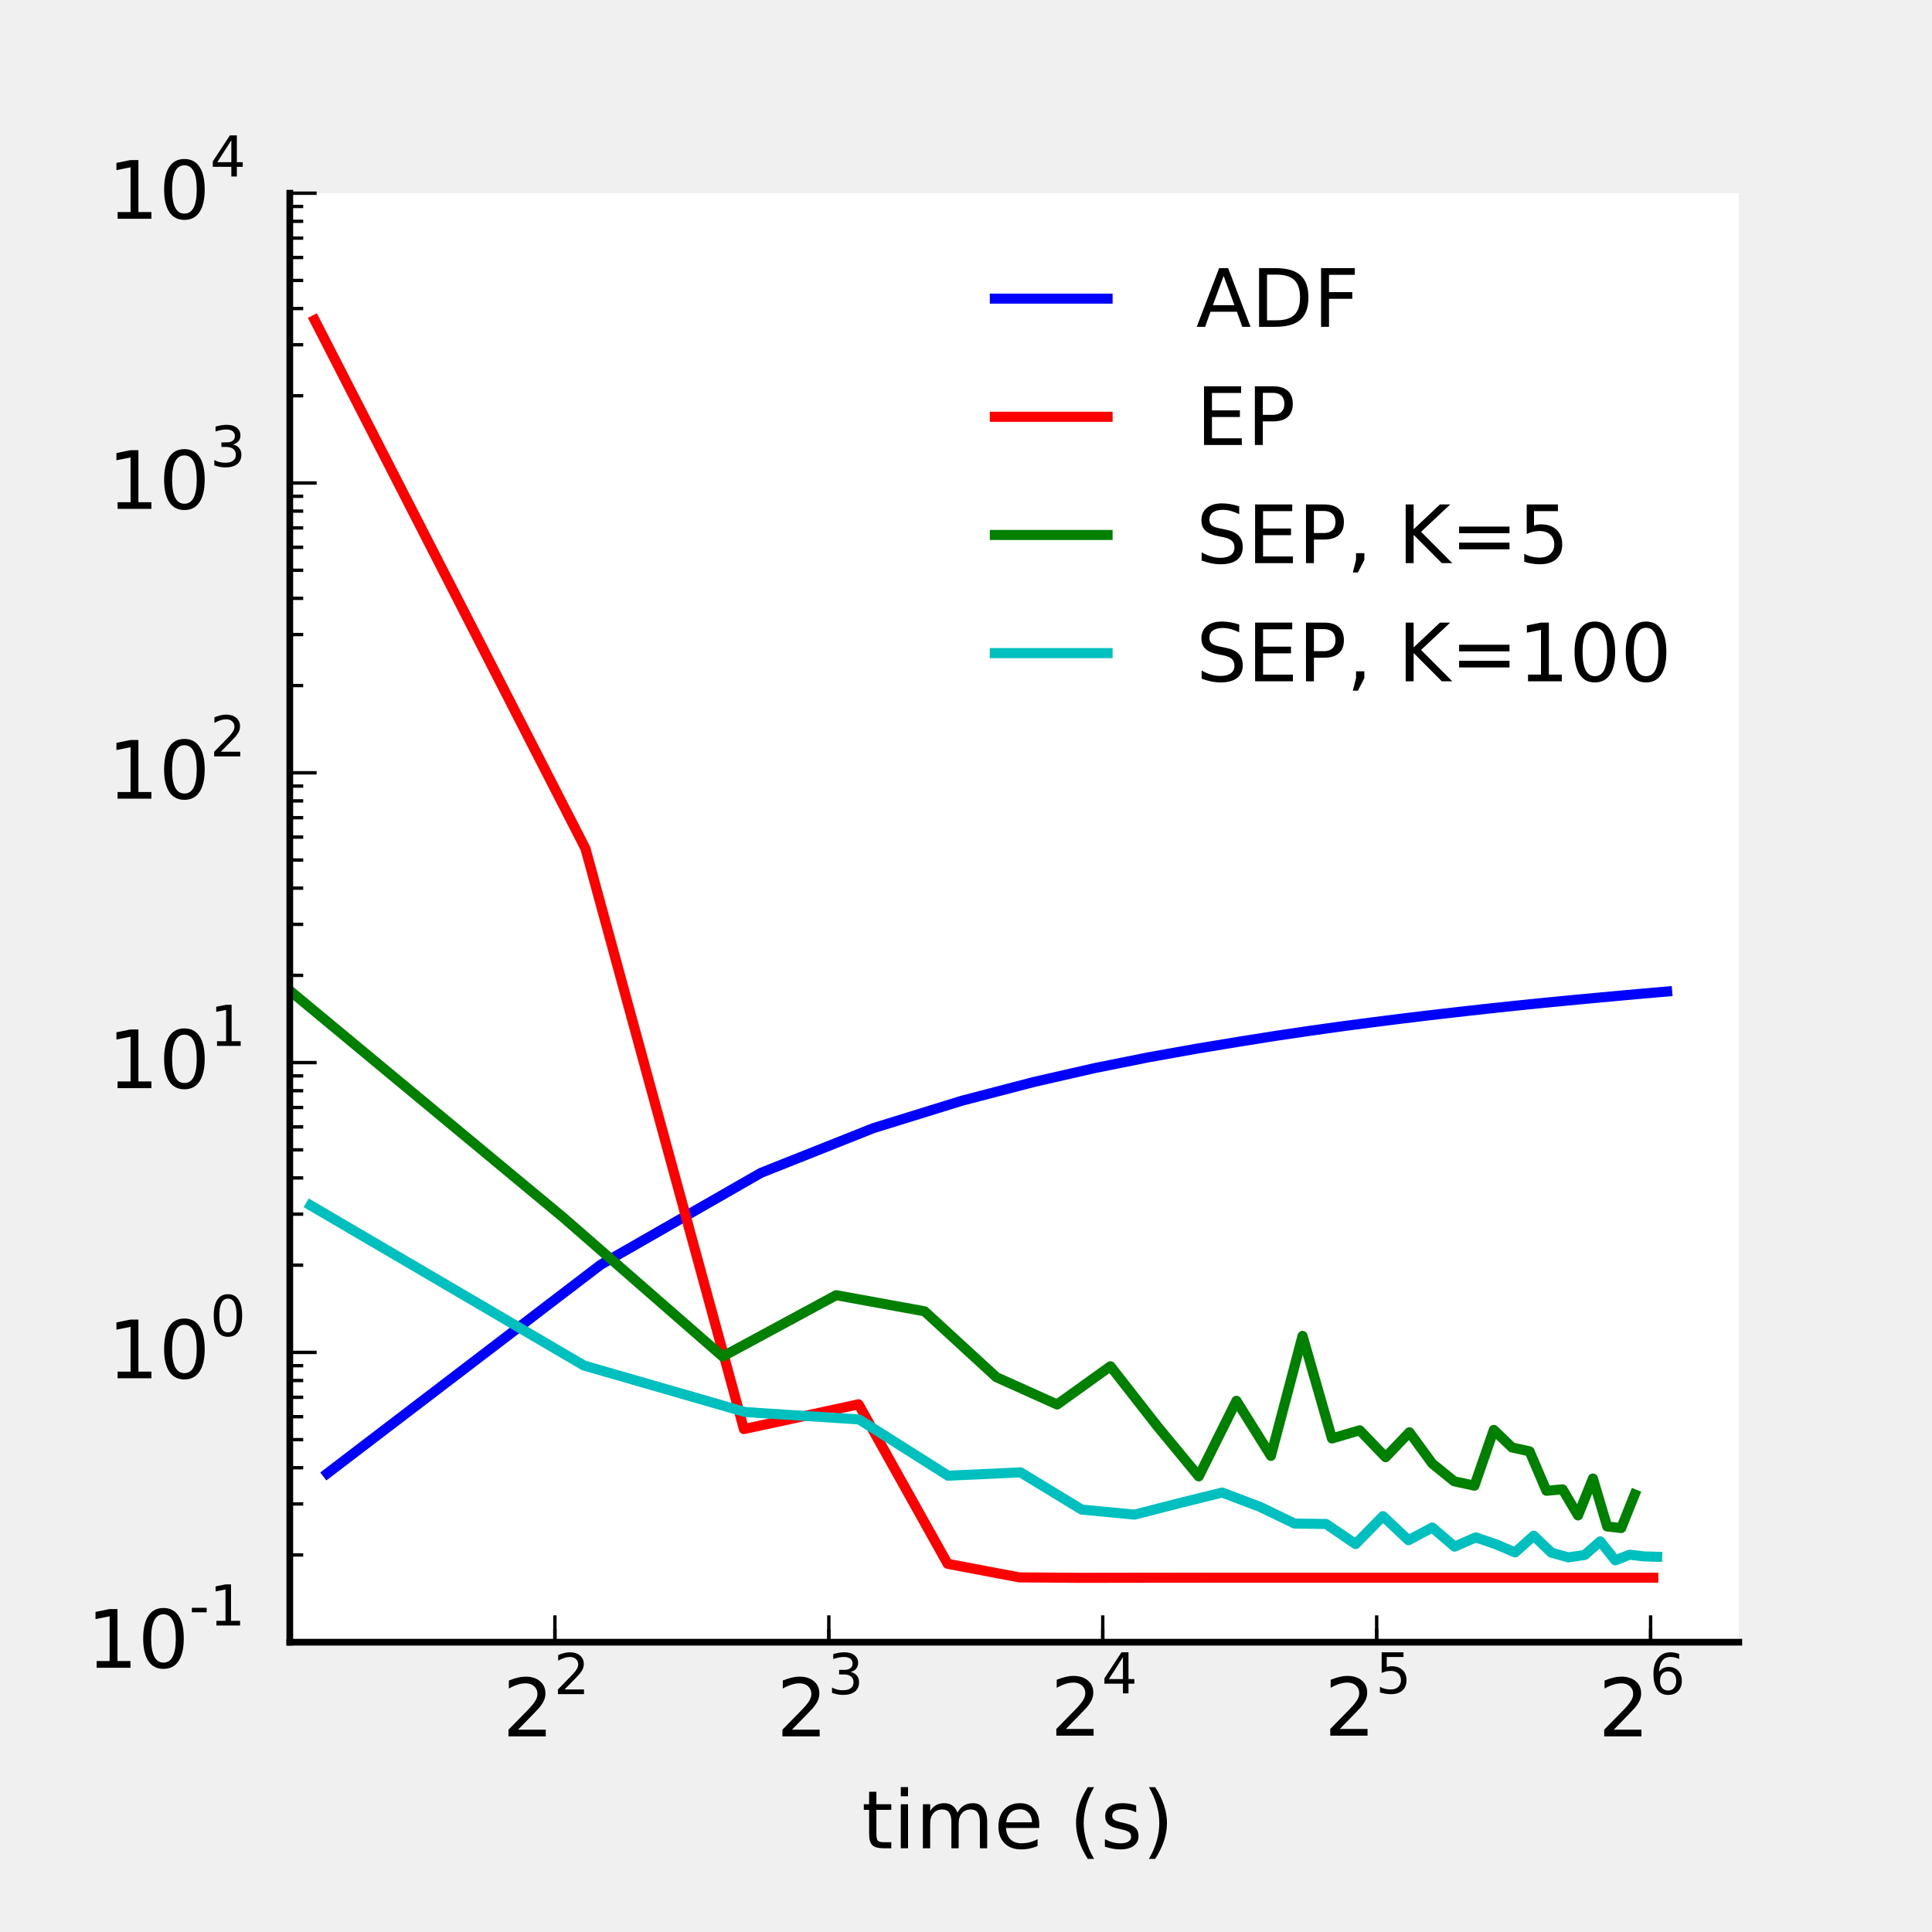
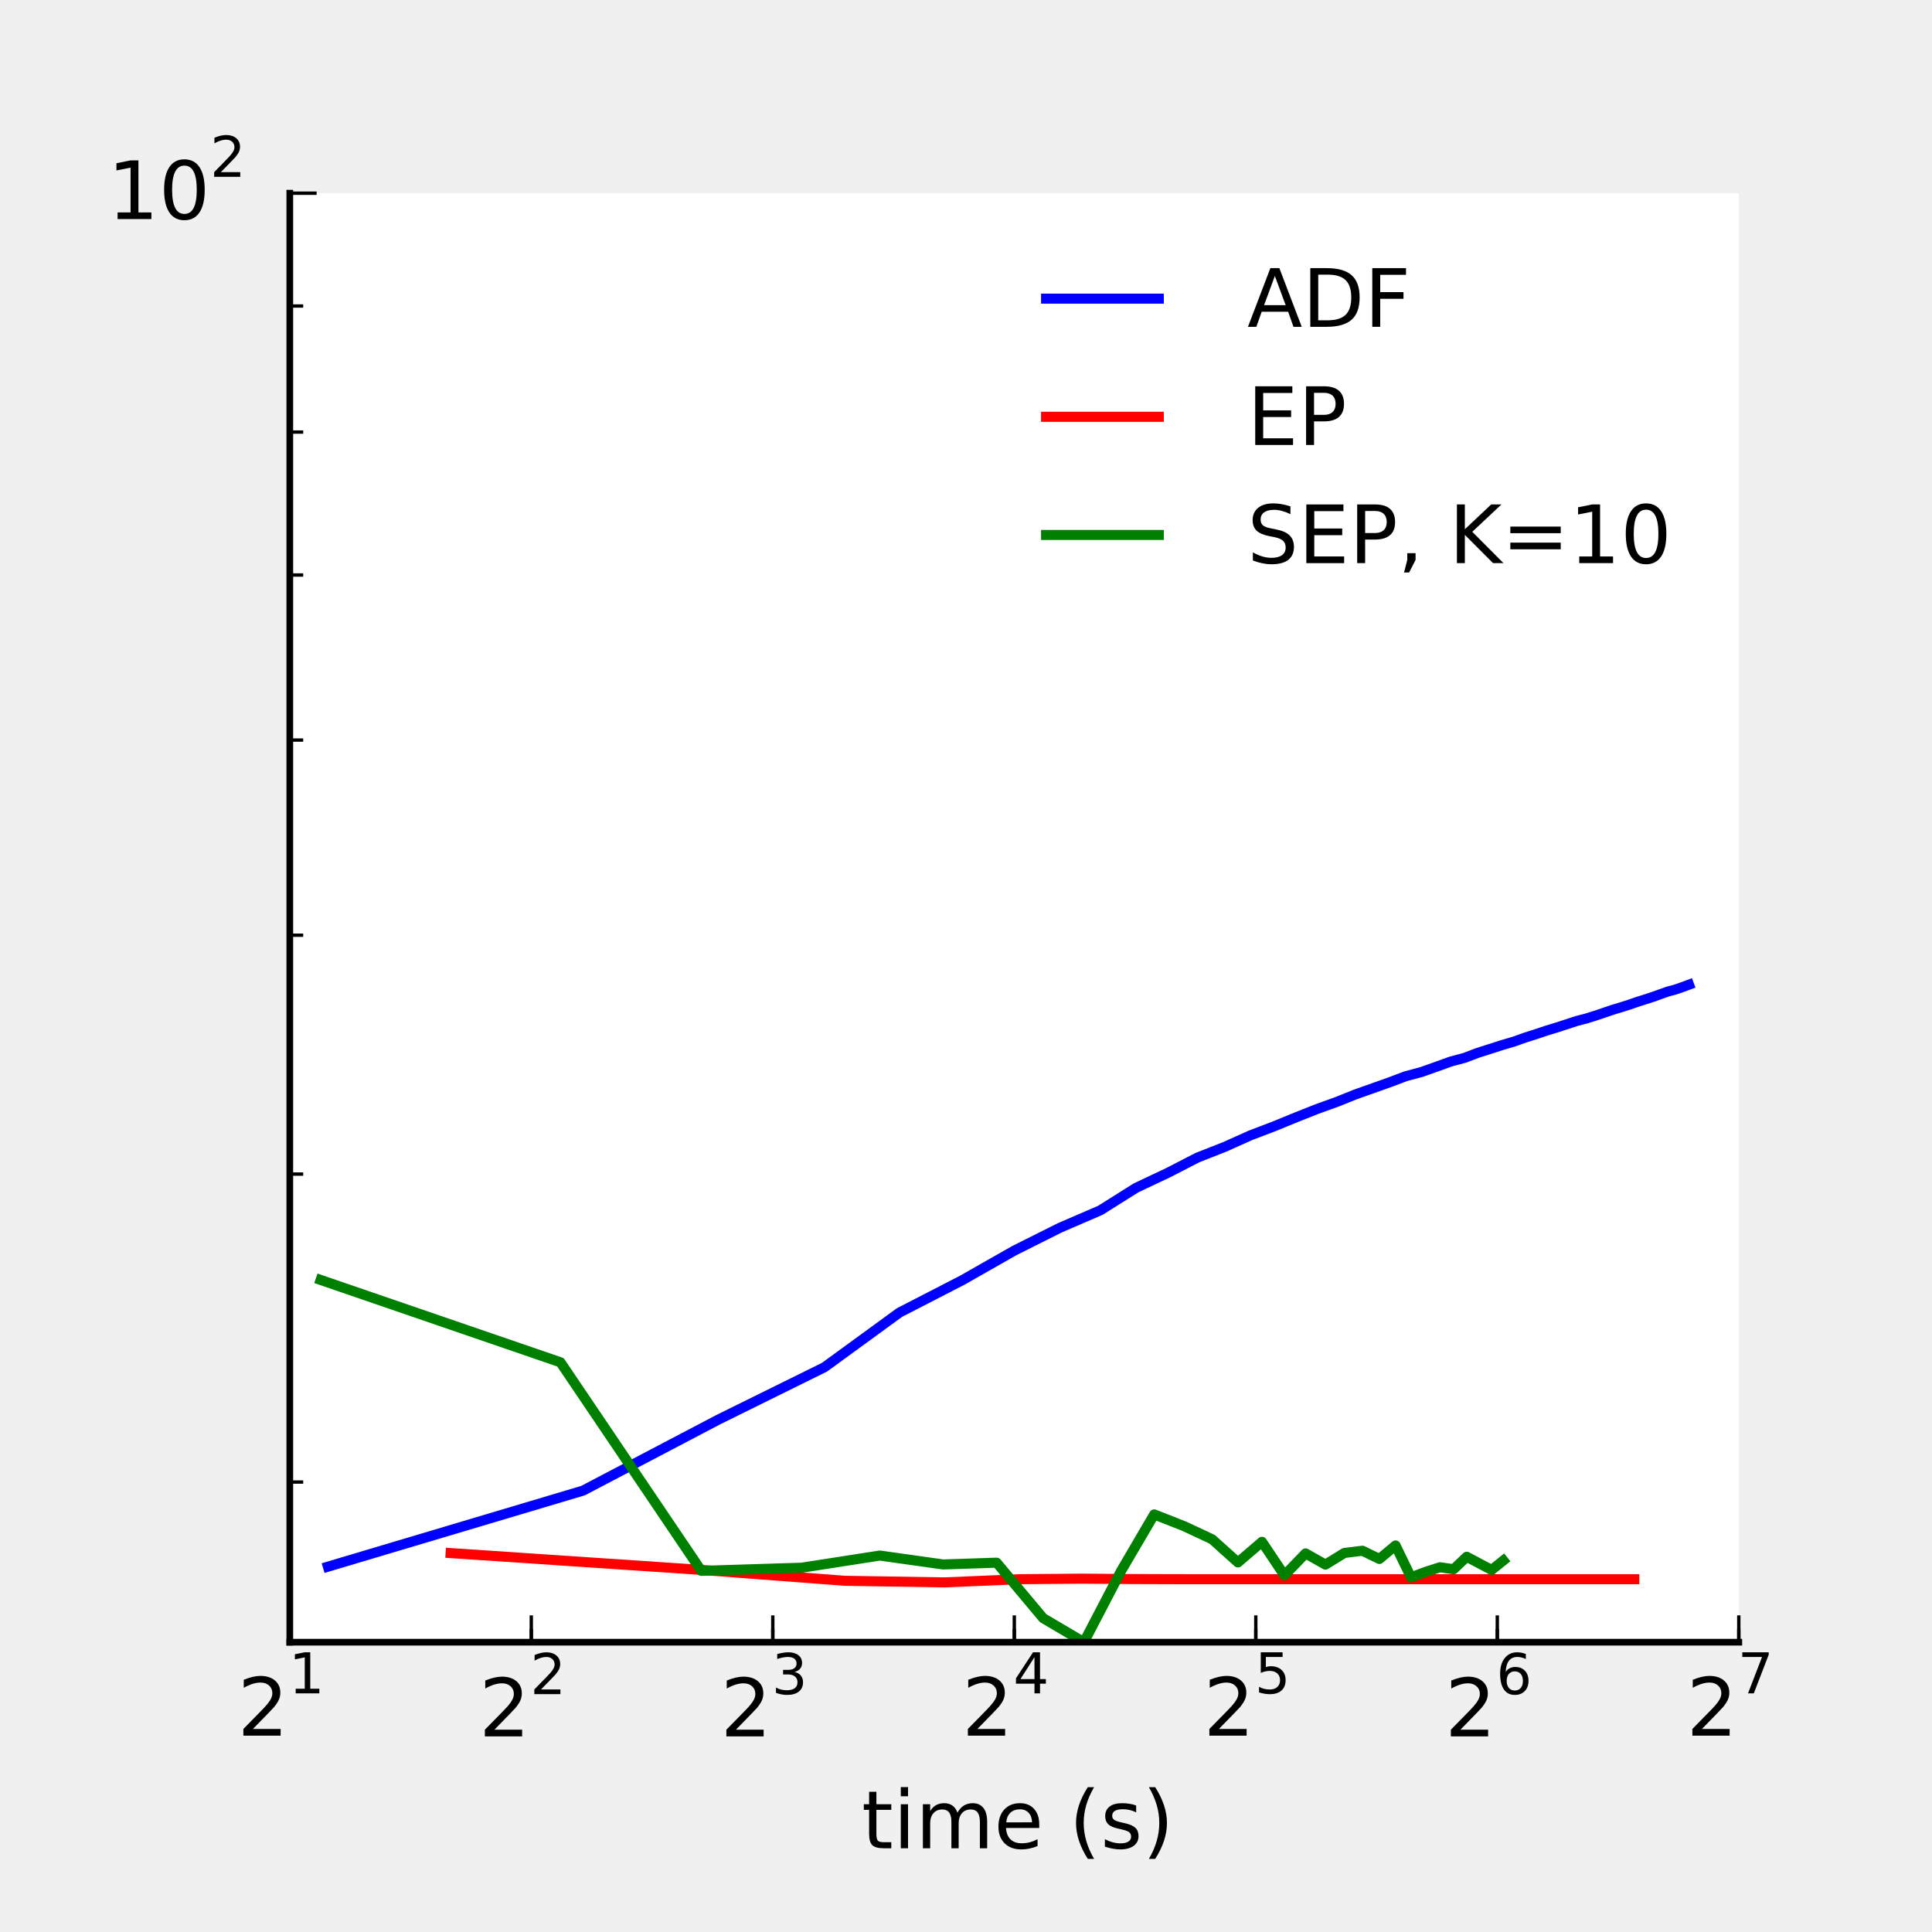
<svg xmlns="http://www.w3.org/2000/svg" xmlns:xlink="http://www.w3.org/1999/xlink" height="288pt" version="1.1" viewBox="0 0 288 288" width="288pt">
  <defs>
    <style type="text/css">
*{stroke-linecap:butt;stroke-linejoin:round;}
  </style>
  </defs>
  <g id="figure_1">
    <g id="axes_1">
      <g id="patch_1">
        <path d=" M43.2 244.8 L259.2 244.8 L259.2 28.8 L43.2 28.8 z " style="fill:#ffffff;" />
      </g>
      <g id="line2d_1">
-         <path clip-path="url(#pa78772dfc1)" d=" M48.793 219.638 L89.541 188.532 L113.437 174.835 L130.167 168.18 L143.402 164.078 L154.134 161.284 L163.193 159.217 L171.177 157.615 L178.363 156.329 L184.729 155.277 L190.311 154.391 L195.463 153.632 L200.19 152.974 L204.577 152.398 L208.603 151.887 L212.358 151.433 L215.893 151.023 L219.156 150.651 L222.247 150.312 L225.183 149.999 L227.979 149.711 L230.653 149.443 L233.23 149.193 L235.684 148.959 L238.036 148.74 L240.277 148.532 L242.435 148.336 L244.531 148.149 L246.558 147.971 L248.519 147.801" style="fill:none;stroke:#0000ff;stroke-linecap:square;stroke-width:1.5;" />
+         <path clip-path="url(#pa78772dfc1)" d=" M48.882 233.54 L86.916 222.203 L107.086 211.62 L122.91 203.806 L134.083 195.661 L143.441 190.84 L151.175 186.44 L157.997 183.022 L164.036 180.416 L169.352 177.071 L174.153 174.803 L178.503 172.562 L182.573 170.961 L186.445 169.226 L189.966 167.886 L193.24 166.545 L196.329 165.319 L199.254 164.266 L202.06 163.142 L204.675 162.215 L207.159 161.333 L209.534 160.435 L211.926 159.793 L214.186 158.992 L216.287 158.234 L218.308 157.698 L220.241 156.964 L222.134 156.36 L223.937 155.781 L225.654 155.276 L227.312 154.687 L228.944 154.167 L230.519 153.638 L232.034 153.177 L233.519 152.696 L235.019 152.201 L236.441 151.834 L237.838 151.398 L239.183 150.942 L240.464 150.509 L241.714 150.134 L242.933 149.744 L244.127 149.329 L245.291 148.964 L246.43 148.593 L247.544 148.193 L248.634 147.805 L249.701 147.52 L250.753 147.16 L251.776 146.781" style="fill:none;stroke:#0000ff;stroke-linecap:square;stroke-width:1.5;" />
      </g>
      <g id="line2d_2">
-         <path clip-path="url(#pa78772dfc1)" d=" M46.908 47.707 L87.274 126.494 L110.894 213.032 L127.983 209.336 L141.267 233.116 L151.954 235.137 L160.992 235.205 L168.778 235.193 L175.661 235.185 L181.836 235.182 L187.444 235.18 L192.607 235.18 L197.29 235.179 L201.642 235.179 L205.659 235.179 L209.448 235.179 L213.026 235.179 L216.388 235.179 L219.561 235.179 L222.583 235.179 L225.452 235.179 L228.178 235.179 L230.806 235.179 L233.316 235.179 L235.715 235.179 L238.026 235.179 L240.25 235.179 L242.385 235.179 L244.456 235.179 L246.45 235.179" style="fill:none;stroke:#ff0000;stroke-linecap:square;stroke-width:1.5;" />
+         <path clip-path="url(#pa78772dfc1)" d=" M67.181 231.518 L104.729 234.035 L125.933 235.645 L140.785 235.885 L152.012 235.41 L161.226 235.329 L168.964 235.387 L175.677 235.408 L181.724 235.412 L187.077 235.413 L191.93 235.413 L196.387 235.412 L200.443 235.411 L204.206 235.411 L207.774 235.411 L211.16 235.411 L214.259 235.411 L217.258 235.411 L220.023 235.411 L222.714 235.411 L225.286 235.411 L227.678 235.411 L229.957 235.411 L232.159 235.411 L234.255 235.411 L236.269 235.411 L238.187 235.411 L240.087 235.411 L241.878 235.411 L243.618 235.411" style="fill:none;stroke:#ff0000;stroke-linecap:square;stroke-width:1.5;" />
      </g>
      <g id="line2d_3">
-         <path clip-path="url(#pa78772dfc1)" d=" M43.2 147.67 L83.929 181.46 L107.723 202.213 L124.648 193.072 L137.827 195.476 L148.521 205.289 L157.582 209.364 L165.533 203.665 L172.502 212.58 L178.698 220.083 L184.315 208.816 L189.449 217.028 L194.169 199.139 L198.552 214.431 L202.689 213.212 L206.548 217.222 L210.101 213.509 L213.516 218.183 L216.773 220.813 L219.793 221.464 L222.676 213.153 L225.392 215.77 L228.009 216.35 L230.523 222.226 L232.931 222.016 L235.233 225.905 L237.453 220.397 L239.579 227.543 L241.676 227.781 L243.68 222.773" style="fill:none;stroke:#008000;stroke-linecap:square;stroke-width:1.5;" />
-       </g>
-       <g id="line2d_4">
-         <path clip-path="url(#pa78772dfc1)" d=" M46.294 179.681 L87.039 203.552 L111.097 210.495 L128.073 211.594 L141.327 219.981 L152.124 219.481 L161.239 225.026 L169.106 225.784 L176.02 224.013 L182.186 222.49 L187.858 224.639 L192.984 227.115 L197.676 227.174 L202.071 230.172 L206.157 226.009 L209.959 229.599 L213.499 227.704 L216.84 230.553 L219.997 229.172 L223 230.203 L225.853 231.415 L228.63 228.924 L231.258 231.446 L233.777 232.152 L236.233 231.798 L238.544 229.767 L240.795 232.599 L242.922 231.756 L245.033 232.006 L247.034 232.064" style="fill:none;stroke:#00bfbf;stroke-linecap:square;stroke-width:1.5;" />
+         <path clip-path="url(#pa78772dfc1)" d=" M47.797 190.8 L83.544 203.074 L104.543 234.164 L119.497 233.696 L131.164 231.885 L140.59 233.212 L148.567 232.945 L155.499 241.215 L161.577 244.8 L167.093 234.219 L172.056 225.752 L176.539 227.516 L180.688 229.457 L184.536 232.908 L188.12 229.839 L191.465 234.832 L194.619 231.564 L197.583 233.232 L200.411 231.496 L203.097 231.166 L205.622 232.391 L208.034 230.378 L210.336 235.129 L212.555 234.302 L214.657 233.629 L216.688 233.921 L218.647 232.062 L220.542 233.073 L222.358 234.023 L224.103 232.624" style="fill:none;stroke:#008000;stroke-linecap:square;stroke-width:1.5;" />
      </g>
      <g id="patch_2">
        <path d=" M43.2 244.8 L259.2 244.8" style="fill:none;stroke:#000000;stroke-linecap:square;stroke-linejoin:miter;" />
      </g>
      <g id="patch_3">
        <path d=" M43.2 244.8 L43.2 28.8" style="fill:none;stroke:#000000;stroke-linecap:square;stroke-linejoin:miter;" />
      </g>
      <g id="matplotlib.axis_1">
        <g id="xtick_1">
+           <g id="line2d_4">
+             <defs>
+               <path d=" M0 0 L0 -4" id="m93b0483c22" style="stroke:#000000;stroke-width:0.5;" />
+             </defs>
+             <g>
+               <use style="stroke:#000000;stroke-width:0.5;" x="43.2" xlink:href="#m93b0483c22" y="244.8" />
+             </g>
+           </g>
+           <g id="text_1">
+             <defs>
+               <path d=" M19.188 8.297 L53.609 8.297 L53.609 0 L7.328 0 L7.328 8.297 Q12.938 14.109 22.625 23.891 Q32.328 33.688 34.812 36.531 Q39.547 41.844 41.422 45.531 Q43.312 49.219 43.312 52.781 Q43.312 58.594 39.234 62.25 Q35.156 65.922 28.609 65.922 Q23.969 65.922 18.812 64.312 Q13.672 62.703 7.812 59.422 L7.812 69.391 Q13.766 71.781 18.938 73 Q24.125 74.219 28.422 74.219 Q39.75 74.219 46.484 68.547 Q53.219 62.891 53.219 53.422 Q53.219 48.922 51.531 44.891 Q49.859 40.875 45.406 35.406 Q44.188 33.984 37.641 27.219 Q31.109 20.453 19.188 8.297" id="BitstreamVeraSans-Roman-32" />
+               <path d=" M12.406 8.297 L28.516 8.297 L28.516 63.922 L10.984 60.406 L10.984 69.391 L28.422 72.906 L38.281 72.906 L38.281 8.297 L54.391 8.297 L54.391 0 L12.406 0 z " id="BitstreamVeraSans-Roman-31" />
+             </defs>
+             <g transform="translate(35.4 258.7844)scale(0.12 -0.12)">
+               <use transform="translate(0.0 0.465625)" xlink:href="#BitstreamVeraSans-Roman-32" />
+               <use transform="translate(63.62305 52.96563)scale(0.7)" xlink:href="#BitstreamVeraSans-Roman-31" />
+             </g>
+           </g>
+         </g>
+         <g id="xtick_2">
          <g id="line2d_5">
-             <defs>
-               <path d=" M0 0 L0 -4" id="m93b0483c22" style="stroke:#000000;stroke-width:0.5;" />
-             </defs>
-             <g>
-               <use style="stroke:#000000;stroke-width:0.5;" x="82.718" xlink:href="#m93b0483c22" y="244.8" />
-             </g>
-           </g>
-           <g id="text_1">
-             <defs>
-               <path d=" M19.188 8.297 L53.609 8.297 L53.609 0 L7.328 0 L7.328 8.297 Q12.938 14.109 22.625 23.891 Q32.328 33.688 34.812 36.531 Q39.547 41.844 41.422 45.531 Q43.312 49.219 43.312 52.781 Q43.312 58.594 39.234 62.25 Q35.156 65.922 28.609 65.922 Q23.969 65.922 18.812 64.312 Q13.672 62.703 7.812 59.422 L7.812 69.391 Q13.766 71.781 18.938 73 Q24.125 74.219 28.422 74.219 Q39.75 74.219 46.484 68.547 Q53.219 62.891 53.219 53.422 Q53.219 48.922 51.531 44.891 Q49.859 40.875 45.406 35.406 Q44.188 33.984 37.641 27.219 Q31.109 20.453 19.188 8.297" id="BitstreamVeraSans-Roman-32" />
-             </defs>
-             <g transform="translate(74.91843 258.9044)scale(0.12 -0.12)">
+             <g>
+               <use style="stroke:#000000;stroke-width:0.5;" x="79.2" xlink:href="#m93b0483c22" y="244.8" />
+             </g>
+           </g>
+           <g id="text_2">
+             <g transform="translate(71.4 258.9044)scale(0.12 -0.12)">
              <use transform="translate(0.0 0.546875)" xlink:href="#BitstreamVeraSans-Roman-32" />
              <use transform="translate(63.62305 53.04688)scale(0.7)" xlink:href="#BitstreamVeraSans-Roman-32" />
            </g>
          </g>
        </g>
-         <g id="xtick_2">
+         <g id="xtick_3">
          <g id="line2d_6">
            <g>
-               <use style="stroke:#000000;stroke-width:0.5;" x="123.552" xlink:href="#m93b0483c22" y="244.8" />
-             </g>
-           </g>
-           <g id="text_2">
+               <use style="stroke:#000000;stroke-width:0.5;" x="115.2" xlink:href="#m93b0483c22" y="244.8" />
+             </g>
+           </g>
+           <g id="text_3">
            <defs>
              <path d=" M40.578 39.312 Q47.656 37.797 51.625 33 Q55.609 28.219 55.609 21.188 Q55.609 10.406 48.188 4.484 Q40.766 -1.422 27.094 -1.422 Q22.516 -1.422 17.656 -0.516 Q12.797 0.391 7.625 2.203 L7.625 11.719 Q11.719 9.328 16.594 8.109 Q21.484 6.891 26.812 6.891 Q36.078 6.891 40.938 10.547 Q45.797 14.203 45.797 21.188 Q45.797 27.641 41.281 31.266 Q36.766 34.906 28.719 34.906 L20.219 34.906 L20.219 43.016 L29.109 43.016 Q36.375 43.016 40.234 45.922 Q44.094 48.828 44.094 54.297 Q44.094 59.906 40.109 62.906 Q36.141 65.922 28.719 65.922 Q24.656 65.922 20.016 65.031 Q15.375 64.156 9.812 62.312 L9.812 71.094 Q15.438 72.656 20.344 73.438 Q25.25 74.219 29.594 74.219 Q40.828 74.219 47.359 69.109 Q53.906 64.016 53.906 55.328 Q53.906 49.266 50.438 45.094 Q46.969 40.922 40.578 39.312" id="BitstreamVeraSans-Roman-33" />
            </defs>
-             <g transform="translate(115.7524 258.9044)scale(0.12 -0.12)">
+             <g transform="translate(107.4 258.9044)scale(0.12 -0.12)">
              <use transform="translate(0.0 0.546875)" xlink:href="#BitstreamVeraSans-Roman-32" />
              <use transform="translate(63.62305 53.04688)scale(0.7)" xlink:href="#BitstreamVeraSans-Roman-33" />
            </g>
          </g>
        </g>
-         <g id="xtick_3">
+         <g id="xtick_4">
          <g id="line2d_7">
            <g>
-               <use style="stroke:#000000;stroke-width:0.5;" x="164.386" xlink:href="#m93b0483c22" y="244.8" />
-             </g>
-           </g>
-           <g id="text_3">
+               <use style="stroke:#000000;stroke-width:0.5;" x="151.2" xlink:href="#m93b0483c22" y="244.8" />
+             </g>
+           </g>
+           <g id="text_4">
            <defs>
              <path d=" M37.797 64.312 L12.891 25.391 L37.797 25.391 z  M35.203 72.906 L47.609 72.906 L47.609 25.391 L58.016 25.391 L58.016 17.188 L47.609 17.188 L47.609 0 L37.797 0 L37.797 17.188 L4.891 17.188 L4.891 26.703 z " id="BitstreamVeraSans-Roman-34" />
            </defs>
-             <g transform="translate(156.5864 258.7844)scale(0.12 -0.12)">
+             <g transform="translate(143.4 258.7844)scale(0.12 -0.12)">
              <use transform="translate(0.0 0.465625)" xlink:href="#BitstreamVeraSans-Roman-32" />
              <use transform="translate(63.62305 52.96563)scale(0.7)" xlink:href="#BitstreamVeraSans-Roman-34" />
            </g>
          </g>
        </g>
-         <g id="xtick_4">
+         <g id="xtick_5">
          <g id="line2d_8">
            <g>
-               <use style="stroke:#000000;stroke-width:0.5;" x="205.22" xlink:href="#m93b0483c22" y="244.8" />
-             </g>
-           </g>
-           <g id="text_4">
+               <use style="stroke:#000000;stroke-width:0.5;" x="187.2" xlink:href="#m93b0483c22" y="244.8" />
+             </g>
+           </g>
+           <g id="text_5">
            <defs>
              <path d=" M10.797 72.906 L49.516 72.906 L49.516 64.594 L19.828 64.594 L19.828 46.734 Q21.969 47.469 24.109 47.828 Q26.266 48.188 28.422 48.188 Q40.625 48.188 47.75 41.5 Q54.891 34.812 54.891 23.391 Q54.891 11.625 47.562 5.094 Q40.234 -1.422 26.906 -1.422 Q22.312 -1.422 17.547 -0.641 Q12.797 0.141 7.719 1.703 L7.719 11.625 Q12.109 9.234 16.797 8.062 Q21.484 6.891 26.703 6.891 Q35.156 6.891 40.078 11.328 Q45.016 15.766 45.016 23.391 Q45.016 31 40.078 35.438 Q35.156 39.891 26.703 39.891 Q22.75 39.891 18.812 39.016 Q14.891 38.141 10.797 36.281 z " id="BitstreamVeraSans-Roman-35" />
            </defs>
-             <g transform="translate(197.4204 258.7844)scale(0.12 -0.12)">
+             <g transform="translate(179.4 258.7844)scale(0.12 -0.12)">
              <use transform="translate(0.0 0.465625)" xlink:href="#BitstreamVeraSans-Roman-32" />
              <use transform="translate(63.62305 52.96563)scale(0.7)" xlink:href="#BitstreamVeraSans-Roman-35" />
            </g>
          </g>
        </g>
-         <g id="xtick_5">
+         <g id="xtick_6">
          <g id="line2d_9">
            <g>
-               <use style="stroke:#000000;stroke-width:0.5;" x="246.054" xlink:href="#m93b0483c22" y="244.8" />
-             </g>
-           </g>
-           <g id="text_5">
+               <use style="stroke:#000000;stroke-width:0.5;" x="223.2" xlink:href="#m93b0483c22" y="244.8" />
+             </g>
+           </g>
+           <g id="text_6">
            <defs>
              <path d=" M33.016 40.375 Q26.375 40.375 22.484 35.828 Q18.609 31.297 18.609 23.391 Q18.609 15.531 22.484 10.953 Q26.375 6.391 33.016 6.391 Q39.656 6.391 43.531 10.953 Q47.406 15.531 47.406 23.391 Q47.406 31.297 43.531 35.828 Q39.656 40.375 33.016 40.375 M52.594 71.297 L52.594 62.312 Q48.875 64.062 45.094 64.984 Q41.312 65.922 37.594 65.922 Q27.828 65.922 22.672 59.328 Q17.531 52.734 16.797 39.406 Q19.672 43.656 24.016 45.922 Q28.375 48.188 33.594 48.188 Q44.578 48.188 50.953 41.516 Q57.328 34.859 57.328 23.391 Q57.328 12.156 50.688 5.359 Q44.047 -1.422 33.016 -1.422 Q20.359 -1.422 13.672 8.266 Q6.984 17.969 6.984 36.375 Q6.984 53.656 15.188 63.938 Q23.391 74.219 37.203 74.219 Q40.922 74.219 44.703 73.484 Q48.484 72.75 52.594 71.297" id="BitstreamVeraSans-Roman-36" />
            </defs>
-             <g transform="translate(238.2544 258.9044)scale(0.12 -0.12)">
+             <g transform="translate(215.4 258.9044)scale(0.12 -0.12)">
              <use transform="translate(0.0 0.546875)" xlink:href="#BitstreamVeraSans-Roman-32" />
              <use transform="translate(63.62305 53.04688)scale(0.7)" xlink:href="#BitstreamVeraSans-Roman-36" />
            </g>
          </g>
        </g>
-         <g id="xtick_6">
+         <g id="xtick_7">
          <g id="line2d_10">
+             <g>
+               <use style="stroke:#000000;stroke-width:0.5;" x="259.2" xlink:href="#m93b0483c22" y="244.8" />
+             </g>
+           </g>
+           <g id="text_7">
+             <defs>
+               <path d=" M8.203 72.906 L55.078 72.906 L55.078 68.703 L28.609 0 L18.312 0 L43.219 64.594 L8.203 64.594 z " id="BitstreamVeraSans-Roman-37" />
+             </defs>
+             <g transform="translate(251.4 258.7844)scale(0.12 -0.12)">
+               <use transform="translate(0.0 0.465625)" xlink:href="#BitstreamVeraSans-Roman-32" />
+               <use transform="translate(63.62305 52.96563)scale(0.7)" xlink:href="#BitstreamVeraSans-Roman-37" />
+             </g>
+           </g>
+         </g>
+         <g id="xtick_8">
+           <g id="line2d_11">
            <defs>
              <path d=" M0 0 L0 -2" id="m177f7580d0" style="stroke:#000000;stroke-width:0.5;" />
            </defs>
            <g>
-               <use style="stroke:#000000;stroke-width:0.5;" x="82.718" xlink:href="#m177f7580d0" y="244.8" />
-             </g>
-           </g>
-         </g>
-         <g id="xtick_7">
-           <g id="line2d_11">
-             <g>
-               <use style="stroke:#000000;stroke-width:0.5;" x="123.552" xlink:href="#m177f7580d0" y="244.8" />
-             </g>
-           </g>
-         </g>
-         <g id="xtick_8">
+               <use style="stroke:#000000;stroke-width:0.5;" x="43.2" xlink:href="#m177f7580d0" y="244.8" />
+             </g>
+           </g>
+         </g>
+         <g id="xtick_9">
          <g id="line2d_12">
            <g>
-               <use style="stroke:#000000;stroke-width:0.5;" x="164.386" xlink:href="#m177f7580d0" y="244.8" />
-             </g>
-           </g>
-         </g>
-         <g id="xtick_9">
+               <use style="stroke:#000000;stroke-width:0.5;" x="79.2" xlink:href="#m177f7580d0" y="244.8" />
+             </g>
+           </g>
+         </g>
+         <g id="xtick_10">
          <g id="line2d_13">
            <g>
-               <use style="stroke:#000000;stroke-width:0.5;" x="205.22" xlink:href="#m177f7580d0" y="244.8" />
-             </g>
-           </g>
-         </g>
-         <g id="xtick_10">
+               <use style="stroke:#000000;stroke-width:0.5;" x="115.2" xlink:href="#m177f7580d0" y="244.8" />
+             </g>
+           </g>
+         </g>
+         <g id="xtick_11">
          <g id="line2d_14">
            <g>
-               <use style="stroke:#000000;stroke-width:0.5;" x="246.054" xlink:href="#m177f7580d0" y="244.8" />
-             </g>
-           </g>
-         </g>
-         <g id="text_6">
+               <use style="stroke:#000000;stroke-width:0.5;" x="151.2" xlink:href="#m177f7580d0" y="244.8" />
+             </g>
+           </g>
+         </g>
+         <g id="xtick_12">
+           <g id="line2d_15">
+             <g>
+               <use style="stroke:#000000;stroke-width:0.5;" x="187.2" xlink:href="#m177f7580d0" y="244.8" />
+             </g>
+           </g>
+         </g>
+         <g id="xtick_13">
+           <g id="line2d_16">
+             <g>
+               <use style="stroke:#000000;stroke-width:0.5;" x="223.2" xlink:href="#m177f7580d0" y="244.8" />
+             </g>
+           </g>
+         </g>
+         <g id="xtick_14">
+           <g id="line2d_17">
+             <g>
+               <use style="stroke:#000000;stroke-width:0.5;" x="259.2" xlink:href="#m177f7580d0" y="244.8" />
+             </g>
+           </g>
+         </g>
+         <g id="text_8">
          <defs>
            <path id="BitstreamVeraSans-Roman-20" />
            <path d=" M8.016 75.875 L15.828 75.875 Q23.141 64.359 26.781 53.312 Q30.422 42.281 30.422 31.391 Q30.422 20.453 26.781 9.375 Q23.141 -1.703 15.828 -13.188 L8.016 -13.188 Q14.5 -2 17.703 9.062 Q20.906 20.125 20.906 31.391 Q20.906 42.672 17.703 53.656 Q14.5 64.656 8.016 75.875" id="BitstreamVeraSans-Roman-29" />
            <path d=" M52 44.188 Q55.375 50.25 60.062 53.125 Q64.75 56 71.094 56 Q79.641 56 84.281 50.016 Q88.922 44.047 88.922 33.016 L88.922 0 L79.891 0 L79.891 32.719 Q79.891 40.578 77.094 44.375 Q74.312 48.188 68.609 48.188 Q61.625 48.188 57.562 43.547 Q53.516 38.922 53.516 30.906 L53.516 0 L44.484 0 L44.484 32.719 Q44.484 40.625 41.703 44.406 Q38.922 48.188 33.109 48.188 Q26.219 48.188 22.156 43.531 Q18.109 38.875 18.109 30.906 L18.109 0 L9.078 0 L9.078 54.688 L18.109 54.688 L18.109 46.188 Q21.188 51.219 25.484 53.609 Q29.781 56 35.688 56 Q41.656 56 45.828 52.969 Q50 49.953 52 44.188" id="BitstreamVeraSans-Roman-6d" />
            <path d=" M9.422 54.688 L18.406 54.688 L18.406 0 L9.422 0 z  M9.422 75.984 L18.406 75.984 L18.406 64.594 L9.422 64.594 z " id="BitstreamVeraSans-Roman-69" />
            <path d=" M31 75.875 Q24.469 64.656 21.281 53.656 Q18.109 42.672 18.109 31.391 Q18.109 20.125 21.312 9.062 Q24.516 -2 31 -13.188 L23.188 -13.188 Q15.875 -1.703 12.234 9.375 Q8.594 20.453 8.594 31.391 Q8.594 42.281 12.203 53.312 Q15.828 64.359 23.188 75.875 z " id="BitstreamVeraSans-Roman-28" />
            <path d=" M56.203 29.594 L56.203 25.203 L14.891 25.203 Q15.484 15.922 20.484 11.062 Q25.484 6.203 34.422 6.203 Q39.594 6.203 44.453 7.469 Q49.312 8.734 54.109 11.281 L54.109 2.781 Q49.266 0.734 44.188 -0.344 Q39.109 -1.422 33.891 -1.422 Q20.797 -1.422 13.156 6.188 Q5.516 13.812 5.516 26.812 Q5.516 40.234 12.766 48.109 Q20.016 56 32.328 56 Q43.359 56 49.781 48.891 Q56.203 41.797 56.203 29.594 M47.219 32.234 Q47.125 39.594 43.094 43.984 Q39.062 48.391 32.422 48.391 Q24.906 48.391 20.391 44.141 Q15.875 39.891 15.188 32.172 z " id="BitstreamVeraSans-Roman-65" />
            <path d=" M18.312 70.219 L18.312 54.688 L36.812 54.688 L36.812 47.703 L18.312 47.703 L18.312 18.016 Q18.312 11.328 20.141 9.422 Q21.969 7.516 27.594 7.516 L36.812 7.516 L36.812 0 L27.594 0 Q17.188 0 13.234 3.875 Q9.281 7.766 9.281 18.016 L9.281 47.703 L2.688 47.703 L2.688 54.688 L9.281 54.688 L9.281 70.219 z " id="BitstreamVeraSans-Roman-74" />
            <path d=" M44.281 53.078 L44.281 44.578 Q40.484 46.531 36.375 47.5 Q32.281 48.484 27.875 48.484 Q21.188 48.484 17.844 46.438 Q14.5 44.391 14.5 40.281 Q14.5 37.156 16.891 35.375 Q19.281 33.594 26.516 31.984 L29.594 31.297 Q39.156 29.25 43.188 25.516 Q47.219 21.781 47.219 15.094 Q47.219 7.469 41.188 3.016 Q35.156 -1.422 24.609 -1.422 Q20.219 -1.422 15.453 -0.562 Q10.688 0.297 5.422 2 L5.422 11.281 Q10.406 8.688 15.234 7.391 Q20.062 6.109 24.812 6.109 Q31.156 6.109 34.562 8.281 Q37.984 10.453 37.984 14.406 Q37.984 18.062 35.516 20.016 Q33.062 21.969 24.703 23.781 L21.578 24.516 Q13.234 26.266 9.516 29.906 Q5.812 33.547 5.812 39.891 Q5.812 47.609 11.281 51.797 Q16.75 56 26.812 56 Q31.781 56 36.172 55.266 Q40.578 54.547 44.281 53.078" id="BitstreamVeraSans-Roman-73" />
          </defs>
          <g transform="translate(128.4459 275.5181)scale(0.12 -0.12)">
            <use xlink:href="#BitstreamVeraSans-Roman-74" />
            <use x="39.209" xlink:href="#BitstreamVeraSans-Roman-69" />
            <use x="66.992" xlink:href="#BitstreamVeraSans-Roman-6d" />
            <use x="164.404" xlink:href="#BitstreamVeraSans-Roman-65" />
            <use x="225.928" xlink:href="#BitstreamVeraSans-Roman-20" />
            <use x="257.715" xlink:href="#BitstreamVeraSans-Roman-28" />
            <use x="296.729" xlink:href="#BitstreamVeraSans-Roman-73" />
            <use x="348.828" xlink:href="#BitstreamVeraSans-Roman-29" />
          </g>
        </g>
      </g>
      <g id="matplotlib.axis_2">
        <g id="ytick_1">
-           <g id="line2d_15">
+           <g id="line2d_18">
            <defs>
              <path d=" M0 0 L4 0" id="m728421d6d4" style="stroke:#000000;stroke-width:0.5;" />
            </defs>
            <g>
-               <use style="stroke:#000000;stroke-width:0.5;" x="43.2" xlink:href="#m728421d6d4" y="244.8" />
-             </g>
-           </g>
-           <g id="text_7">
+               <use style="stroke:#000000;stroke-width:0.5;" x="43.2" xlink:href="#m728421d6d4" y="28.8" />
+             </g>
+           </g>
+           <g id="text_9">
            <defs>
              <path d=" M31.781 66.406 Q24.172 66.406 20.328 58.906 Q16.5 51.422 16.5 36.375 Q16.5 21.391 20.328 13.891 Q24.172 6.391 31.781 6.391 Q39.453 6.391 43.281 13.891 Q47.125 21.391 47.125 36.375 Q47.125 51.422 43.281 58.906 Q39.453 66.406 31.781 66.406 M31.781 74.219 Q44.047 74.219 50.516 64.516 Q56.984 54.828 56.984 36.375 Q56.984 17.969 50.516 8.266 Q44.047 -1.422 31.781 -1.422 Q19.531 -1.422 13.062 8.266 Q6.594 17.969 6.594 36.375 Q6.594 54.828 13.062 64.516 Q19.531 74.219 31.781 74.219" id="BitstreamVeraSans-Roman-30" />
-               <path d=" M12.406 8.297 L28.516 8.297 L28.516 63.922 L10.984 60.406 L10.984 69.391 L28.422 72.906 L38.281 72.906 L38.281 8.297 L54.391 8.297 L54.391 0 L12.406 0 z " id="BitstreamVeraSans-Roman-31" />
-               <path d=" M4.891 31.391 L31.203 31.391 L31.203 23.391 L4.891 23.391 z " id="BitstreamVeraSans-Roman-2d" />
-             </defs>
-             <g transform="translate(12.92 248.6644)scale(0.12 -0.12)">
-               <use transform="translate(0.0 0.465625)" xlink:href="#BitstreamVeraSans-Roman-31" />
-               <use transform="translate(63.62305 0.465625)" xlink:href="#BitstreamVeraSans-Roman-30" />
-               <use transform="translate(127.2461 52.96563)scale(0.7)" xlink:href="#BitstreamVeraSans-Roman-2d" />
-               <use transform="translate(152.5049 52.96563)scale(0.7)" xlink:href="#BitstreamVeraSans-Roman-31" />
-             </g>
-           </g>
-         </g>
-         <g id="ytick_2">
-           <g id="line2d_16">
-             <g>
-               <use style="stroke:#000000;stroke-width:0.5;" x="43.2" xlink:href="#m728421d6d4" y="201.6" />
-             </g>
-           </g>
-           <g id="text_8">
-             <g transform="translate(16.04 205.5244)scale(0.12 -0.12)">
-               <use transform="translate(0.0 0.546875)" xlink:href="#BitstreamVeraSans-Roman-31" />
-               <use transform="translate(63.62305 0.546875)" xlink:href="#BitstreamVeraSans-Roman-30" />
-               <use transform="translate(127.2461 53.04688)scale(0.7)" xlink:href="#BitstreamVeraSans-Roman-30" />
-             </g>
-           </g>
-         </g>
-         <g id="ytick_3">
-           <g id="line2d_17">
-             <g>
-               <use style="stroke:#000000;stroke-width:0.5;" x="43.2" xlink:href="#m728421d6d4" y="158.4" />
-             </g>
-           </g>
-           <g id="text_9">
-             <g transform="translate(16.04 162.2644)scale(0.12 -0.12)">
-               <use transform="translate(0.0 0.465625)" xlink:href="#BitstreamVeraSans-Roman-31" />
-               <use transform="translate(63.62305 0.465625)" xlink:href="#BitstreamVeraSans-Roman-30" />
-               <use transform="translate(127.2461 52.96563)scale(0.7)" xlink:href="#BitstreamVeraSans-Roman-31" />
-             </g>
-           </g>
-         </g>
-         <g id="ytick_4">
-           <g id="line2d_18">
-             <g>
-               <use style="stroke:#000000;stroke-width:0.5;" x="43.2" xlink:href="#m728421d6d4" y="115.2" />
-             </g>
-           </g>
-           <g id="text_10">
-             <g transform="translate(16.04 119.1244)scale(0.12 -0.12)">
+             </defs>
+             <g transform="translate(16.04 32.72438)scale(0.12 -0.12)">
              <use transform="translate(0.0 0.546875)" xlink:href="#BitstreamVeraSans-Roman-31" />
              <use transform="translate(63.62305 0.546875)" xlink:href="#BitstreamVeraSans-Roman-30" />
              <use transform="translate(127.2461 53.04688)scale(0.7)" xlink:href="#BitstreamVeraSans-Roman-32" />
            </g>
          </g>
        </g>
+         <g id="ytick_2">
+           <g id="line2d_19">
+             <defs>
+               <path d=" M0 0 L2 0" id="mf0c55a9a47" style="stroke:#000000;stroke-width:0.5;" />
+             </defs>
+             <g>
+               <use style="stroke:#000000;stroke-width:0.5;" x="43.2" xlink:href="#mf0c55a9a47" y="220.927" />
+             </g>
+           </g>
+         </g>
+         <g id="ytick_3">
+           <g id="line2d_20">
+             <g>
+               <use style="stroke:#000000;stroke-width:0.5;" x="43.2" xlink:href="#mf0c55a9a47" y="175.019" />
+             </g>
+           </g>
+         </g>
+         <g id="ytick_4">
+           <g id="line2d_21">
+             <g>
+               <use style="stroke:#000000;stroke-width:0.5;" x="43.2" xlink:href="#mf0c55a9a47" y="139.411" />
+             </g>
+           </g>
+         </g>
        <g id="ytick_5">
-           <g id="line2d_19">
-             <g>
-               <use style="stroke:#000000;stroke-width:0.5;" x="43.2" xlink:href="#m728421d6d4" y="72.0" />
-             </g>
-           </g>
-           <g id="text_11">
-             <g transform="translate(16.04 75.92437)scale(0.12 -0.12)">
-               <use transform="translate(0.0 0.546875)" xlink:href="#BitstreamVeraSans-Roman-31" />
-               <use transform="translate(63.62305 0.546875)" xlink:href="#BitstreamVeraSans-Roman-30" />
-               <use transform="translate(127.2461 53.04688)scale(0.7)" xlink:href="#BitstreamVeraSans-Roman-33" />
+           <g id="line2d_22">
+             <g>
+               <use style="stroke:#000000;stroke-width:0.5;" x="43.2" xlink:href="#mf0c55a9a47" y="110.316" />
            </g>
          </g>
        </g>
        <g id="ytick_6">
-           <g id="line2d_20">
-             <g>
-               <use style="stroke:#000000;stroke-width:0.5;" x="43.2" xlink:href="#m728421d6d4" y="28.8" />
-             </g>
-           </g>
-           <g id="text_12">
-             <g transform="translate(16.04 32.66437)scale(0.12 -0.12)">
-               <use transform="translate(0.0 0.465625)" xlink:href="#BitstreamVeraSans-Roman-31" />
-               <use transform="translate(63.62305 0.465625)" xlink:href="#BitstreamVeraSans-Roman-30" />
-               <use transform="translate(127.2461 52.96563)scale(0.7)" xlink:href="#BitstreamVeraSans-Roman-34" />
+           <g id="line2d_23">
+             <g>
+               <use style="stroke:#000000;stroke-width:0.5;" x="43.2" xlink:href="#mf0c55a9a47" y="85.717" />
            </g>
          </g>
        </g>
        <g id="ytick_7">
-           <g id="line2d_21">
-             <defs>
-               <path d=" M0 0 L2 0" id="mf0c55a9a47" style="stroke:#000000;stroke-width:0.5;" />
-             </defs>
-             <g>
-               <use style="stroke:#000000;stroke-width:0.5;" x="43.2" xlink:href="#mf0c55a9a47" y="231.796" />
+           <g id="line2d_24">
+             <g>
+               <use style="stroke:#000000;stroke-width:0.5;" x="43.2" xlink:href="#mf0c55a9a47" y="64.409" />
            </g>
          </g>
        </g>
        <g id="ytick_8">
-           <g id="line2d_22">
-             <g>
-               <use style="stroke:#000000;stroke-width:0.5;" x="43.2" xlink:href="#mf0c55a9a47" y="224.188" />
-             </g>
-           </g>
-         </g>
-         <g id="ytick_9">
-           <g id="line2d_23">
-             <g>
-               <use style="stroke:#000000;stroke-width:0.5;" x="43.2" xlink:href="#mf0c55a9a47" y="218.791" />
-             </g>
-           </g>
-         </g>
-         <g id="ytick_10">
-           <g id="line2d_24">
-             <g>
-               <use style="stroke:#000000;stroke-width:0.5;" x="43.2" xlink:href="#mf0c55a9a47" y="214.604" />
-             </g>
-           </g>
-         </g>
-         <g id="ytick_11">
          <g id="line2d_25">
            <g>
-               <use style="stroke:#000000;stroke-width:0.5;" x="43.2" xlink:href="#mf0c55a9a47" y="211.184" />
-             </g>
-           </g>
-         </g>
-         <g id="ytick_12">
-           <g id="line2d_26">
-             <g>
-               <use style="stroke:#000000;stroke-width:0.5;" x="43.2" xlink:href="#mf0c55a9a47" y="208.292" />
-             </g>
-           </g>
-         </g>
-         <g id="ytick_13">
-           <g id="line2d_27">
-             <g>
-               <use style="stroke:#000000;stroke-width:0.5;" x="43.2" xlink:href="#mf0c55a9a47" y="205.787" />
-             </g>
-           </g>
-         </g>
-         <g id="ytick_14">
-           <g id="line2d_28">
-             <g>
-               <use style="stroke:#000000;stroke-width:0.5;" x="43.2" xlink:href="#mf0c55a9a47" y="203.577" />
-             </g>
-           </g>
-         </g>
-         <g id="ytick_15">
-           <g id="line2d_29">
-             <g>
-               <use style="stroke:#000000;stroke-width:0.5;" x="43.2" xlink:href="#mf0c55a9a47" y="188.596" />
-             </g>
-           </g>
-         </g>
-         <g id="ytick_16">
-           <g id="line2d_30">
-             <g>
-               <use style="stroke:#000000;stroke-width:0.5;" x="43.2" xlink:href="#mf0c55a9a47" y="180.988" />
-             </g>
-           </g>
-         </g>
-         <g id="ytick_17">
-           <g id="line2d_31">
-             <g>
-               <use style="stroke:#000000;stroke-width:0.5;" x="43.2" xlink:href="#mf0c55a9a47" y="175.591" />
-             </g>
-           </g>
-         </g>
-         <g id="ytick_18">
-           <g id="line2d_32">
-             <g>
-               <use style="stroke:#000000;stroke-width:0.5;" x="43.2" xlink:href="#mf0c55a9a47" y="171.404" />
-             </g>
-           </g>
-         </g>
-         <g id="ytick_19">
-           <g id="line2d_33">
-             <g>
-               <use style="stroke:#000000;stroke-width:0.5;" x="43.2" xlink:href="#mf0c55a9a47" y="167.984" />
-             </g>
-           </g>
-         </g>
-         <g id="ytick_20">
-           <g id="line2d_34">
-             <g>
-               <use style="stroke:#000000;stroke-width:0.5;" x="43.2" xlink:href="#mf0c55a9a47" y="165.092" />
-             </g>
-           </g>
-         </g>
-         <g id="ytick_21">
-           <g id="line2d_35">
-             <g>
-               <use style="stroke:#000000;stroke-width:0.5;" x="43.2" xlink:href="#mf0c55a9a47" y="162.587" />
-             </g>
-           </g>
-         </g>
-         <g id="ytick_22">
-           <g id="line2d_36">
-             <g>
-               <use style="stroke:#000000;stroke-width:0.5;" x="43.2" xlink:href="#mf0c55a9a47" y="160.377" />
-             </g>
-           </g>
-         </g>
-         <g id="ytick_23">
-           <g id="line2d_37">
-             <g>
-               <use style="stroke:#000000;stroke-width:0.5;" x="43.2" xlink:href="#mf0c55a9a47" y="145.396" />
-             </g>
-           </g>
-         </g>
-         <g id="ytick_24">
-           <g id="line2d_38">
-             <g>
-               <use style="stroke:#000000;stroke-width:0.5;" x="43.2" xlink:href="#mf0c55a9a47" y="137.788" />
-             </g>
-           </g>
-         </g>
-         <g id="ytick_25">
-           <g id="line2d_39">
-             <g>
-               <use style="stroke:#000000;stroke-width:0.5;" x="43.2" xlink:href="#mf0c55a9a47" y="132.391" />
-             </g>
-           </g>
-         </g>
-         <g id="ytick_26">
-           <g id="line2d_40">
-             <g>
-               <use style="stroke:#000000;stroke-width:0.5;" x="43.2" xlink:href="#mf0c55a9a47" y="128.204" />
-             </g>
-           </g>
-         </g>
-         <g id="ytick_27">
-           <g id="line2d_41">
-             <g>
-               <use style="stroke:#000000;stroke-width:0.5;" x="43.2" xlink:href="#mf0c55a9a47" y="124.784" />
-             </g>
-           </g>
-         </g>
-         <g id="ytick_28">
-           <g id="line2d_42">
-             <g>
-               <use style="stroke:#000000;stroke-width:0.5;" x="43.2" xlink:href="#mf0c55a9a47" y="121.892" />
-             </g>
-           </g>
-         </g>
-         <g id="ytick_29">
-           <g id="line2d_43">
-             <g>
-               <use style="stroke:#000000;stroke-width:0.5;" x="43.2" xlink:href="#mf0c55a9a47" y="119.387" />
-             </g>
-           </g>
-         </g>
-         <g id="ytick_30">
-           <g id="line2d_44">
-             <g>
-               <use style="stroke:#000000;stroke-width:0.5;" x="43.2" xlink:href="#mf0c55a9a47" y="117.177" />
-             </g>
-           </g>
-         </g>
-         <g id="ytick_31">
-           <g id="line2d_45">
-             <g>
-               <use style="stroke:#000000;stroke-width:0.5;" x="43.2" xlink:href="#mf0c55a9a47" y="102.196" />
-             </g>
-           </g>
-         </g>
-         <g id="ytick_32">
-           <g id="line2d_46">
-             <g>
-               <use style="stroke:#000000;stroke-width:0.5;" x="43.2" xlink:href="#mf0c55a9a47" y="94.588" />
-             </g>
-           </g>
-         </g>
-         <g id="ytick_33">
-           <g id="line2d_47">
-             <g>
-               <use style="stroke:#000000;stroke-width:0.5;" x="43.2" xlink:href="#mf0c55a9a47" y="89.191" />
-             </g>
-           </g>
-         </g>
-         <g id="ytick_34">
-           <g id="line2d_48">
-             <g>
-               <use style="stroke:#000000;stroke-width:0.5;" x="43.2" xlink:href="#mf0c55a9a47" y="85.004" />
-             </g>
-           </g>
-         </g>
-         <g id="ytick_35">
-           <g id="line2d_49">
-             <g>
-               <use style="stroke:#000000;stroke-width:0.5;" x="43.2" xlink:href="#mf0c55a9a47" y="81.584" />
-             </g>
-           </g>
-         </g>
-         <g id="ytick_36">
-           <g id="line2d_50">
-             <g>
-               <use style="stroke:#000000;stroke-width:0.5;" x="43.2" xlink:href="#mf0c55a9a47" y="78.692" />
-             </g>
-           </g>
-         </g>
-         <g id="ytick_37">
-           <g id="line2d_51">
-             <g>
-               <use style="stroke:#000000;stroke-width:0.5;" x="43.2" xlink:href="#mf0c55a9a47" y="76.187" />
-             </g>
-           </g>
-         </g>
-         <g id="ytick_38">
-           <g id="line2d_52">
-             <g>
-               <use style="stroke:#000000;stroke-width:0.5;" x="43.2" xlink:href="#mf0c55a9a47" y="73.977" />
-             </g>
-           </g>
-         </g>
-         <g id="ytick_39">
-           <g id="line2d_53">
-             <g>
-               <use style="stroke:#000000;stroke-width:0.5;" x="43.2" xlink:href="#mf0c55a9a47" y="58.996" />
-             </g>
-           </g>
-         </g>
-         <g id="ytick_40">
-           <g id="line2d_54">
-             <g>
-               <use style="stroke:#000000;stroke-width:0.5;" x="43.2" xlink:href="#mf0c55a9a47" y="51.388" />
-             </g>
-           </g>
-         </g>
-         <g id="ytick_41">
-           <g id="line2d_55">
-             <g>
-               <use style="stroke:#000000;stroke-width:0.5;" x="43.2" xlink:href="#mf0c55a9a47" y="45.991" />
-             </g>
-           </g>
-         </g>
-         <g id="ytick_42">
-           <g id="line2d_56">
-             <g>
-               <use style="stroke:#000000;stroke-width:0.5;" x="43.2" xlink:href="#mf0c55a9a47" y="41.804" />
-             </g>
-           </g>
-         </g>
-         <g id="ytick_43">
-           <g id="line2d_57">
-             <g>
-               <use style="stroke:#000000;stroke-width:0.5;" x="43.2" xlink:href="#mf0c55a9a47" y="38.384" />
-             </g>
-           </g>
-         </g>
-         <g id="ytick_44">
-           <g id="line2d_58">
-             <g>
-               <use style="stroke:#000000;stroke-width:0.5;" x="43.2" xlink:href="#mf0c55a9a47" y="35.492" />
-             </g>
-           </g>
-         </g>
-         <g id="ytick_45">
-           <g id="line2d_59">
-             <g>
-               <use style="stroke:#000000;stroke-width:0.5;" x="43.2" xlink:href="#mf0c55a9a47" y="32.987" />
-             </g>
-           </g>
-         </g>
-         <g id="ytick_46">
-           <g id="line2d_60">
-             <g>
-               <use style="stroke:#000000;stroke-width:0.5;" x="43.2" xlink:href="#mf0c55a9a47" y="30.777" />
+               <use style="stroke:#000000;stroke-width:0.5;" x="43.2" xlink:href="#mf0c55a9a47" y="45.613" />
            </g>
          </g>
        </g>
      </g>
      <g id="legend_1">
-         <g id="line2d_61">
-           <path d=" M148.303 44.518 L165.103 44.518" style="fill:none;stroke:#0000ff;stroke-linecap:square;stroke-width:1.5;" />
-         </g>
-         <g id="line2d_62" />
-         <g id="text_13">
+         <g id="line2d_26">
+           <path d=" M155.938 44.518 L172.738 44.518" style="fill:none;stroke:#0000ff;stroke-linecap:square;stroke-width:1.5;" />
+         </g>
+         <g id="line2d_27" />
+         <g id="text_10">
          <defs>
            <path d=" M9.812 72.906 L51.703 72.906 L51.703 64.594 L19.672 64.594 L19.672 43.109 L48.578 43.109 L48.578 34.812 L19.672 34.812 L19.672 0 L9.812 0 z " id="BitstreamVeraSans-Roman-46" />
            <path d=" M19.672 64.797 L19.672 8.109 L31.594 8.109 Q46.688 8.109 53.688 14.938 Q60.688 21.781 60.688 36.531 Q60.688 51.172 53.688 57.984 Q46.688 64.797 31.594 64.797 z  M9.812 72.906 L30.078 72.906 Q51.266 72.906 61.172 64.094 Q71.094 55.281 71.094 36.531 Q71.094 17.672 61.125 8.828 Q51.172 0 30.078 0 L9.812 0 z " id="BitstreamVeraSans-Roman-44" />
            <path d=" M34.188 63.188 L20.797 26.906 L47.609 26.906 z  M28.609 72.906 L39.797 72.906 L67.578 0 L57.328 0 L50.688 18.703 L17.828 18.703 L11.188 0 L0.781 0 z " id="BitstreamVeraSans-Roman-41" />
          </defs>
-           <g transform="translate(178.3031 48.71813)scale(0.12 -0.12)">
+           <g transform="translate(185.9381 48.71813)scale(0.12 -0.12)">
            <use xlink:href="#BitstreamVeraSans-Roman-41" />
            <use x="68.408" xlink:href="#BitstreamVeraSans-Roman-44" />
            <use x="145.41" xlink:href="#BitstreamVeraSans-Roman-46" />
          </g>
        </g>
-         <g id="line2d_63">
-           <path d=" M148.303 62.132 L165.103 62.132" style="fill:none;stroke:#ff0000;stroke-linecap:square;stroke-width:1.5;" />
-         </g>
-         <g id="line2d_64" />
-         <g id="text_14">
+         <g id="line2d_28">
+           <path d=" M155.938 62.132 L172.738 62.132" style="fill:none;stroke:#ff0000;stroke-linecap:square;stroke-width:1.5;" />
+         </g>
+         <g id="line2d_29" />
+         <g id="text_11">
          <defs>
            <path d=" M19.672 64.797 L19.672 37.406 L32.078 37.406 Q38.969 37.406 42.719 40.969 Q46.484 44.531 46.484 51.125 Q46.484 57.672 42.719 61.234 Q38.969 64.797 32.078 64.797 z  M9.812 72.906 L32.078 72.906 Q44.344 72.906 50.609 67.359 Q56.891 61.812 56.891 51.125 Q56.891 40.328 50.609 34.812 Q44.344 29.297 32.078 29.297 L19.672 29.297 L19.672 0 L9.812 0 z " id="BitstreamVeraSans-Roman-50" />
            <path d=" M9.812 72.906 L55.906 72.906 L55.906 64.594 L19.672 64.594 L19.672 43.016 L54.391 43.016 L54.391 34.719 L19.672 34.719 L19.672 8.297 L56.781 8.297 L56.781 0 L9.812 0 z " id="BitstreamVeraSans-Roman-45" />
          </defs>
-           <g transform="translate(178.3031 66.33187)scale(0.12 -0.12)">
+           <g transform="translate(185.9381 66.33187)scale(0.12 -0.12)">
            <use xlink:href="#BitstreamVeraSans-Roman-45" />
            <use x="63.184" xlink:href="#BitstreamVeraSans-Roman-50" />
          </g>
        </g>
-         <g id="line2d_65">
-           <path d=" M148.303 79.746 L165.103 79.746" style="fill:none;stroke:#008000;stroke-linecap:square;stroke-width:1.5;" />
-         </g>
-         <g id="line2d_66" />
-         <g id="text_15">
+         <g id="line2d_30">
+           <path d=" M155.938 79.746 L172.738 79.746" style="fill:none;stroke:#008000;stroke-linecap:square;stroke-width:1.5;" />
+         </g>
+         <g id="line2d_31" />
+         <g id="text_12">
          <defs>
            <path d=" M11.719 12.406 L22.016 12.406 L22.016 4 L14.016 -11.625 L7.719 -11.625 L11.719 4 z " id="BitstreamVeraSans-Roman-2c" />
            <path d=" M53.516 70.516 L53.516 60.891 Q47.906 63.578 42.922 64.891 Q37.938 66.219 33.297 66.219 Q25.25 66.219 20.875 63.094 Q16.5 59.969 16.5 54.203 Q16.5 49.359 19.406 46.891 Q22.312 44.438 30.422 42.922 L36.375 41.703 Q47.406 39.594 52.656 34.297 Q57.906 29 57.906 20.125 Q57.906 9.516 50.797 4.047 Q43.703 -1.422 29.984 -1.422 Q24.812 -1.422 18.969 -0.25 Q13.141 0.922 6.891 3.219 L6.891 13.375 Q12.891 10.016 18.656 8.297 Q24.422 6.594 29.984 6.594 Q38.422 6.594 43.016 9.906 Q47.609 13.234 47.609 19.391 Q47.609 24.75 44.312 27.781 Q41.016 30.812 33.5 32.328 L27.484 33.5 Q16.453 35.688 11.516 40.375 Q6.594 45.062 6.594 53.422 Q6.594 63.094 13.406 68.656 Q20.219 74.219 32.172 74.219 Q37.312 74.219 42.625 73.281 Q47.953 72.359 53.516 70.516" id="BitstreamVeraSans-Roman-53" />
            <path d=" M9.812 72.906 L19.672 72.906 L19.672 42.094 L52.391 72.906 L65.094 72.906 L28.906 38.922 L67.672 0 L54.688 0 L19.672 35.109 L19.672 0 L9.812 0 z " id="BitstreamVeraSans-Roman-4b" />
            <path d=" M10.594 45.406 L73.188 45.406 L73.188 37.203 L10.594 37.203 z  M10.594 25.484 L73.188 25.484 L73.188 17.188 L10.594 17.188 z " id="BitstreamVeraSans-Roman-3d" />
          </defs>
-           <g transform="translate(178.3031 83.94563)scale(0.12 -0.12)">
-             <use xlink:href="#BitstreamVeraSans-Roman-53" />
-             <use x="63.477" xlink:href="#BitstreamVeraSans-Roman-45" />
-             <use x="126.66" xlink:href="#BitstreamVeraSans-Roman-50" />
-             <use x="186.963" xlink:href="#BitstreamVeraSans-Roman-2c" />
-             <use x="218.75" xlink:href="#BitstreamVeraSans-Roman-20" />
-             <use x="250.537" xlink:href="#BitstreamVeraSans-Roman-4b" />
-             <use x="316.113" xlink:href="#BitstreamVeraSans-Roman-3d" />
-             <use x="399.902" xlink:href="#BitstreamVeraSans-Roman-35" />
-           </g>
-         </g>
-         <g id="line2d_67">
-           <path d=" M148.303 97.359 L165.103 97.359" style="fill:none;stroke:#00bfbf;stroke-linecap:square;stroke-width:1.5;" />
-         </g>
-         <g id="line2d_68" />
-         <g id="text_16">
-           <g transform="translate(178.3031 101.5594)scale(0.12 -0.12)">
+           <g transform="translate(185.9381 83.94563)scale(0.12 -0.12)">
            <use xlink:href="#BitstreamVeraSans-Roman-53" />
            <use x="63.477" xlink:href="#BitstreamVeraSans-Roman-45" />
            <use x="126.66" xlink:href="#BitstreamVeraSans-Roman-50" />
            <use x="186.963" xlink:href="#BitstreamVeraSans-Roman-2c" />
            <use x="218.75" xlink:href="#BitstreamVeraSans-Roman-20" />
            <use x="250.537" xlink:href="#BitstreamVeraSans-Roman-4b" />
            <use x="316.113" xlink:href="#BitstreamVeraSans-Roman-3d" />
            <use x="399.902" xlink:href="#BitstreamVeraSans-Roman-31" />
            <use x="463.525" xlink:href="#BitstreamVeraSans-Roman-30" />
-             <use x="527.148" xlink:href="#BitstreamVeraSans-Roman-30" />
          </g>
        </g>
      </g>
    </g>
  </g>
  <defs>
    <clipPath id="pa78772dfc1">
      <rect height="216.0" width="216.0" x="43.2" y="28.8" />
    </clipPath>
  </defs>
</svg>
